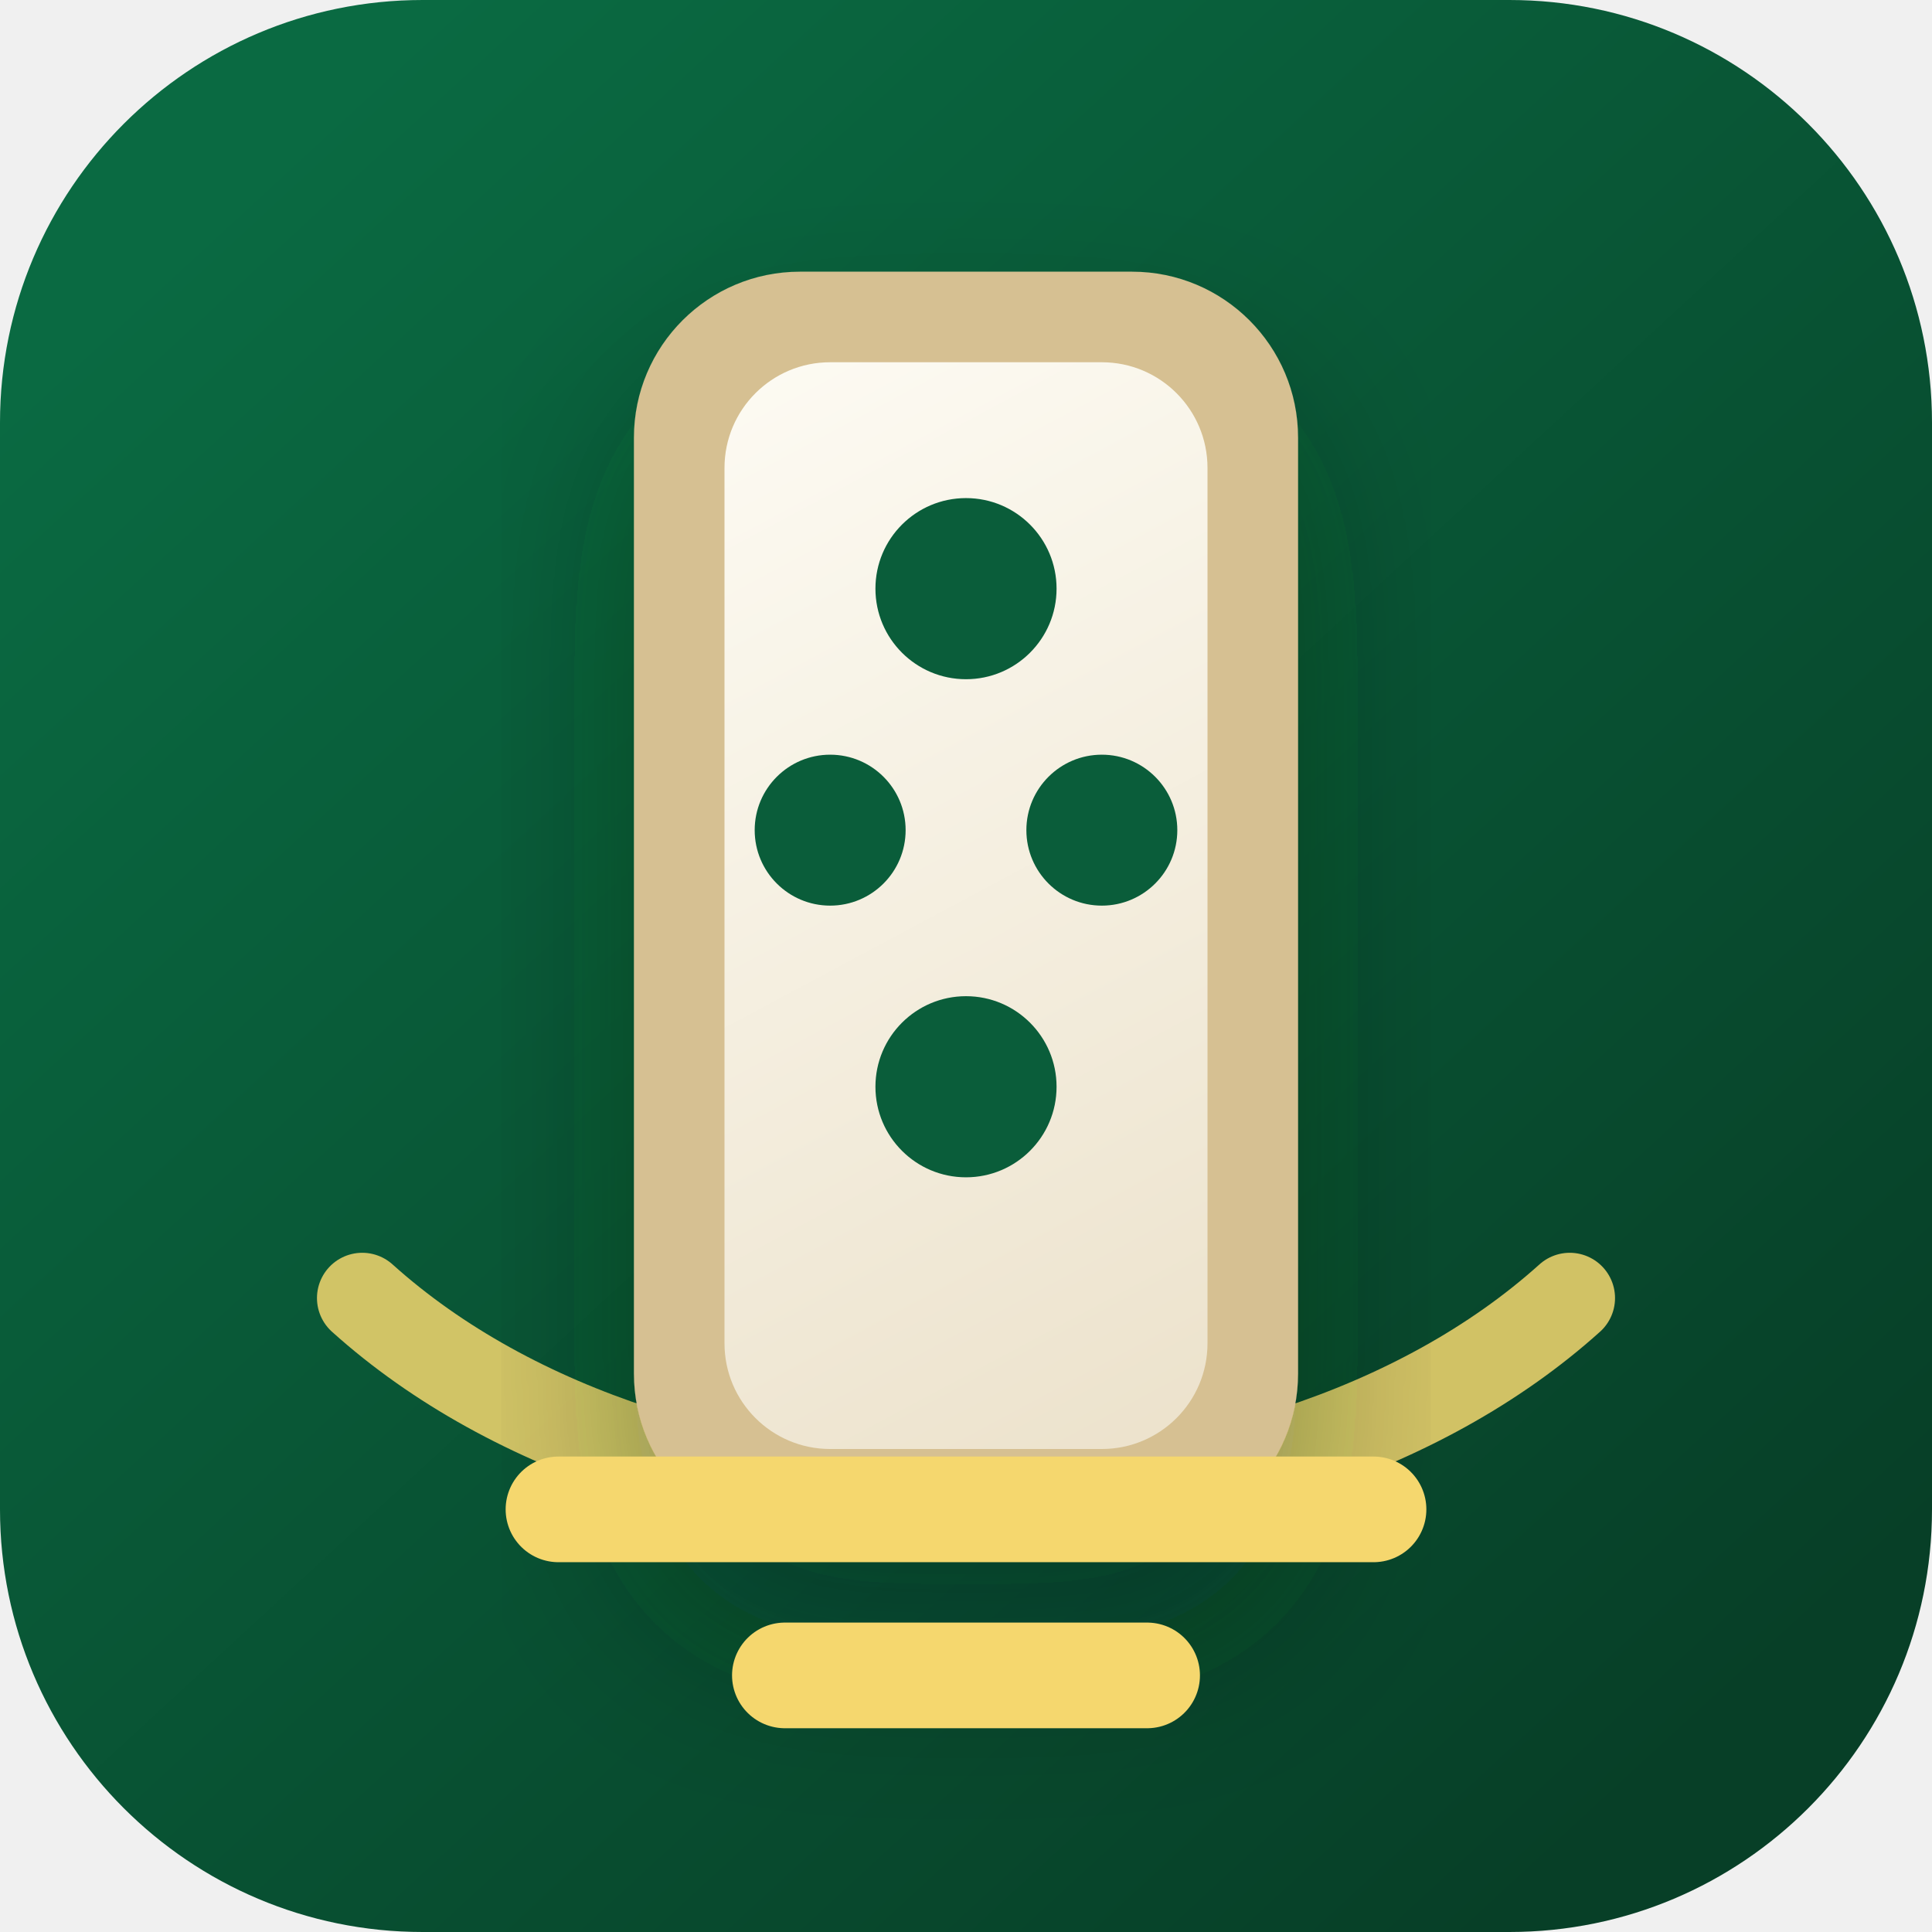
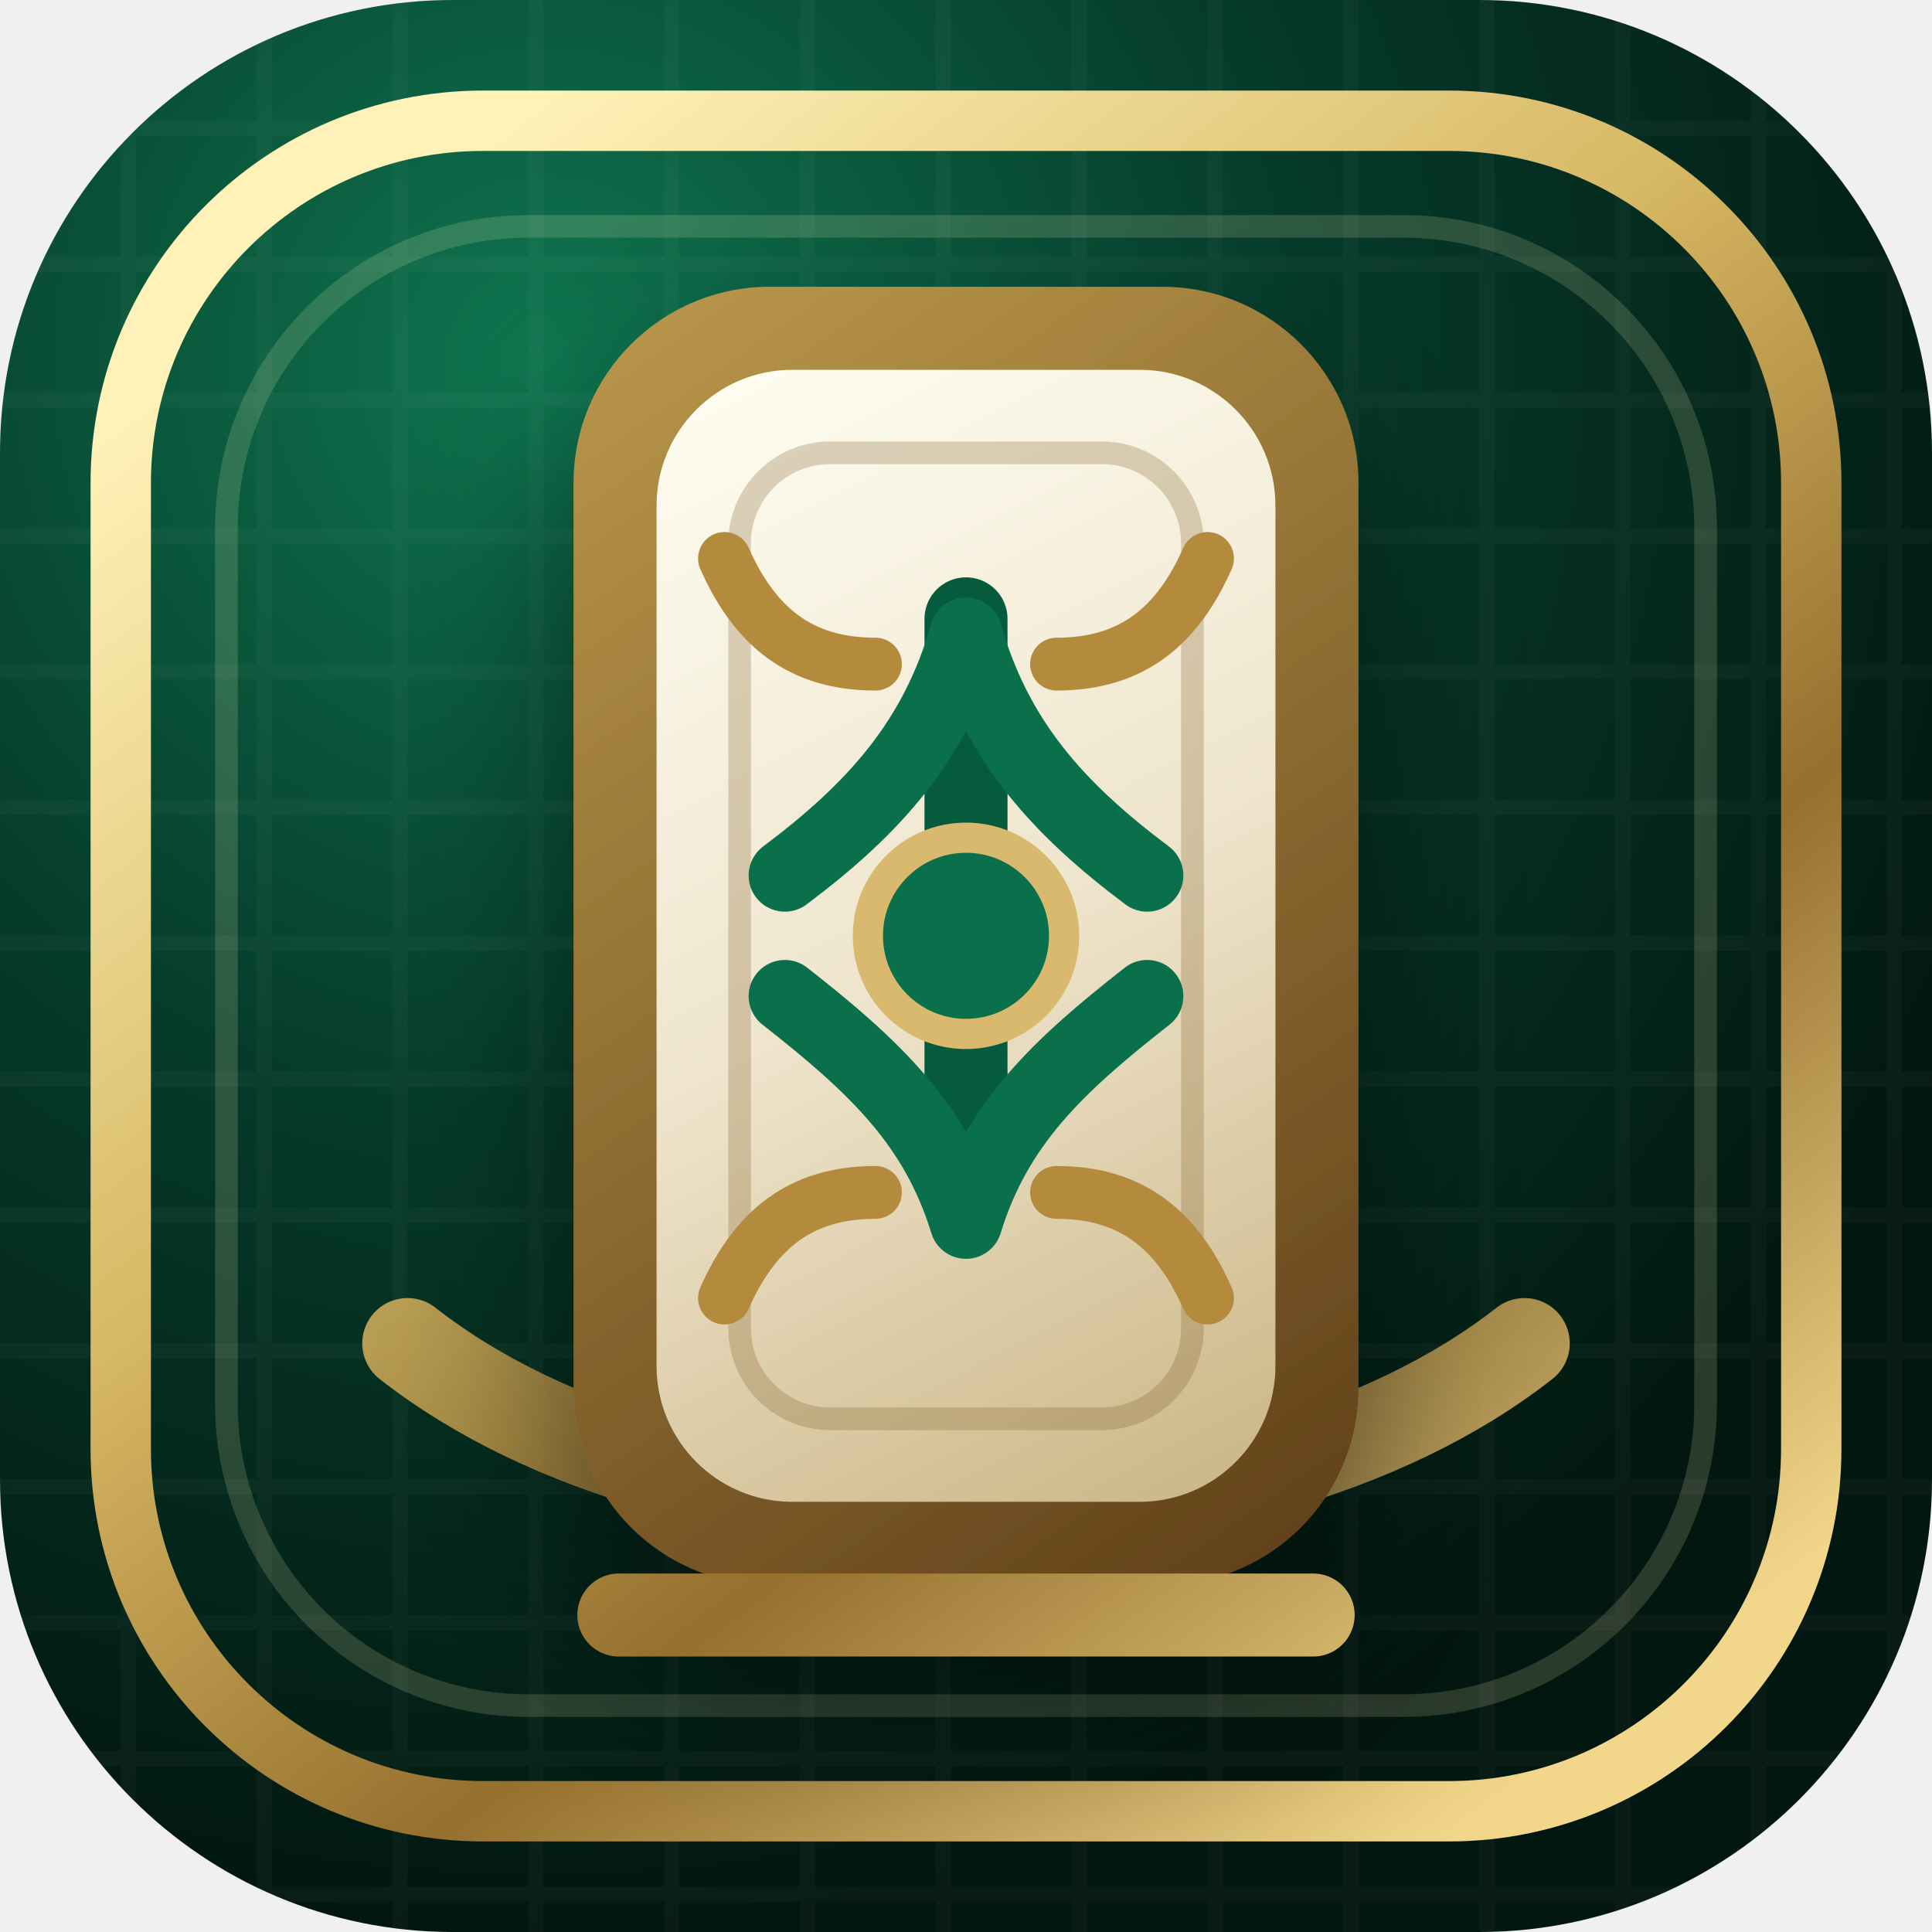
- <svg xmlns="http://www.w3.org/2000/svg" viewBox="0 0 128 128" role="img" aria-label="One suit mahjong app logo">
+ <svg xmlns="http://www.w3.org/2000/svg" viewBox="0 0 128 128" role="img" aria-label="メンチン麻雀のロゴ">
  <defs>
-     <linearGradient id="table" x1="16" y1="12" x2="112" y2="116" gradientUnits="userSpaceOnUse">
-       <stop offset="0" stop-color="#0a6a42" />
-       <stop offset="1" stop-color="#073f27" />
+     <radialGradient id="feltGlow" cx="36" cy="24" r="104" gradientUnits="userSpaceOnUse">
+       <stop offset="0" stop-color="#0f7650" />
+       <stop offset="0.48" stop-color="#063b2a" />
+       <stop offset="1" stop-color="#02170f" />
+     </radialGradient>
+     <linearGradient id="gold" x1="26" y1="14" x2="104" y2="116" gradientUnits="userSpaceOnUse">
+       <stop offset="0" stop-color="#fff2b8" />
+       <stop offset="0.38" stop-color="#d7b864" />
+       <stop offset="0.68" stop-color="#95702e" />
+       <stop offset="1" stop-color="#f2d78a" />
    </linearGradient>
-     <linearGradient id="tile" x1="42" y1="16" x2="88" y2="102" gradientUnits="userSpaceOnUse">
-       <stop offset="0" stop-color="#fffef8" />
-       <stop offset="1" stop-color="#eadfc7" />
+     <linearGradient id="tileFace" x1="44" y1="22" x2="82" y2="96" gradientUnits="userSpaceOnUse">
+       <stop offset="0" stop-color="#fffff4" />
+       <stop offset="0.54" stop-color="#efe5cd" />
+       <stop offset="1" stop-color="#cdb98b" />
    </linearGradient>
-     <filter id="shadow" x="-20%" y="-20%" width="140%" height="150%">
-       <feDropShadow dx="0" dy="7" stdDeviation="6" flood-color="#062819" flood-opacity="0.34" />
+     <linearGradient id="tileEdge" x1="34" y1="24" x2="90" y2="104" gradientUnits="userSpaceOnUse">
+       <stop offset="0" stop-color="#b9974a" />
+       <stop offset="1" stop-color="#5f3f18" />
+     </linearGradient>
+     <filter id="softShadow" x="-28%" y="-28%" width="156%" height="168%">
+       <feDropShadow dx="0" dy="7" stdDeviation="6" flood-color="#000b07" flood-opacity="0.48" />
    </filter>
+     <pattern id="felt" width="9" height="9" patternUnits="userSpaceOnUse">
+       <path d="M0 8.5h9M8.5 0v9" stroke="#ffffff" stroke-opacity="0.055" stroke-width="1" />
+     </pattern>
  </defs>
-   <rect width="128" height="128" rx="28" fill="url(#table)" />
-   <path d="M24 86c20 18 60 18 80 0" fill="none" stroke="#f5d76e" stroke-width="6" stroke-linecap="round" opacity="0.85" />
-   <g filter="url(#shadow)">
-     <rect x="42" y="18" width="44" height="84" rx="11" fill="#d6c092" />
-     <rect x="48" y="24" width="32" height="72" rx="7" fill="url(#tile)" />
+   <rect width="128" height="128" rx="30" fill="url(#feltGlow)" />
+   <rect width="128" height="128" rx="30" fill="url(#felt)" opacity="0.52" />
+   <rect x="8" y="8" width="112" height="112" rx="24" fill="none" stroke="url(#gold)" stroke-width="4" />
+   <rect x="15" y="15" width="98" height="98" rx="20" fill="none" stroke="#fff5bf" stroke-opacity="0.16" stroke-width="1.5" />
+   <path d="M27 89c18.5 14.5 55.5 14.5 74 0" fill="none" stroke="url(#gold)" stroke-width="6" stroke-linecap="round" opacity="0.92" />
+   <g filter="url(#softShadow)">
+     <rect x="38" y="19" width="52" height="86" rx="13" fill="url(#tileEdge)" />
+     <rect x="43.5" y="24.5" width="41" height="75" rx="9" fill="url(#tileFace)" />
+     <rect x="49" y="30" width="30" height="64" rx="6" fill="none" stroke="#7b5a25" stroke-opacity="0.26" stroke-width="1.5" />
  </g>
-   <circle cx="64" cy="39" r="6" fill="#0a5d3a" />
-   <circle cx="55" cy="55" r="5" fill="#0a5d3a" />
-   <circle cx="73" cy="55" r="5" fill="#0a5d3a" />
-   <circle cx="64" cy="72" r="6" fill="#0a5d3a" />
-   <path d="M37 100h54" stroke="#f5d76e" stroke-width="7" stroke-linecap="round" />
-   <path d="M52 111h24" stroke="#f5d76e" stroke-width="7" stroke-linecap="round" />
+   <g fill="none" stroke-linecap="round" stroke-linejoin="round">
+     <path d="M64 41v35" stroke="#075b3d" stroke-width="5.5" />
+     <path d="M52 58c6-4.5 10-9 12-16 2 7 6 11.5 12 16" stroke="#0a704b" stroke-width="4.8" />
+     <path d="M52 66c6 4.7 10 8.5 12 15 2-6.5 6-10.3 12-15" stroke="#0a704b" stroke-width="4.8" />
+     <path d="M58 44c-5 0-8-2.5-10-7M70 44c5 0 8-2.5 10-7" stroke="#b48b3d" stroke-width="3.5" />
+     <path d="M58 79c-5 0-8 2.5-10 7M70 79c5 0 8 2.5 10 7" stroke="#b48b3d" stroke-width="3.5" />
+   </g>
+   <circle cx="64" cy="62" r="6.5" fill="#0a704b" stroke="#d9b96e" stroke-width="2" />
+   <path d="M41 107h46" stroke="url(#gold)" stroke-width="5.5" stroke-linecap="round" />
</svg>
